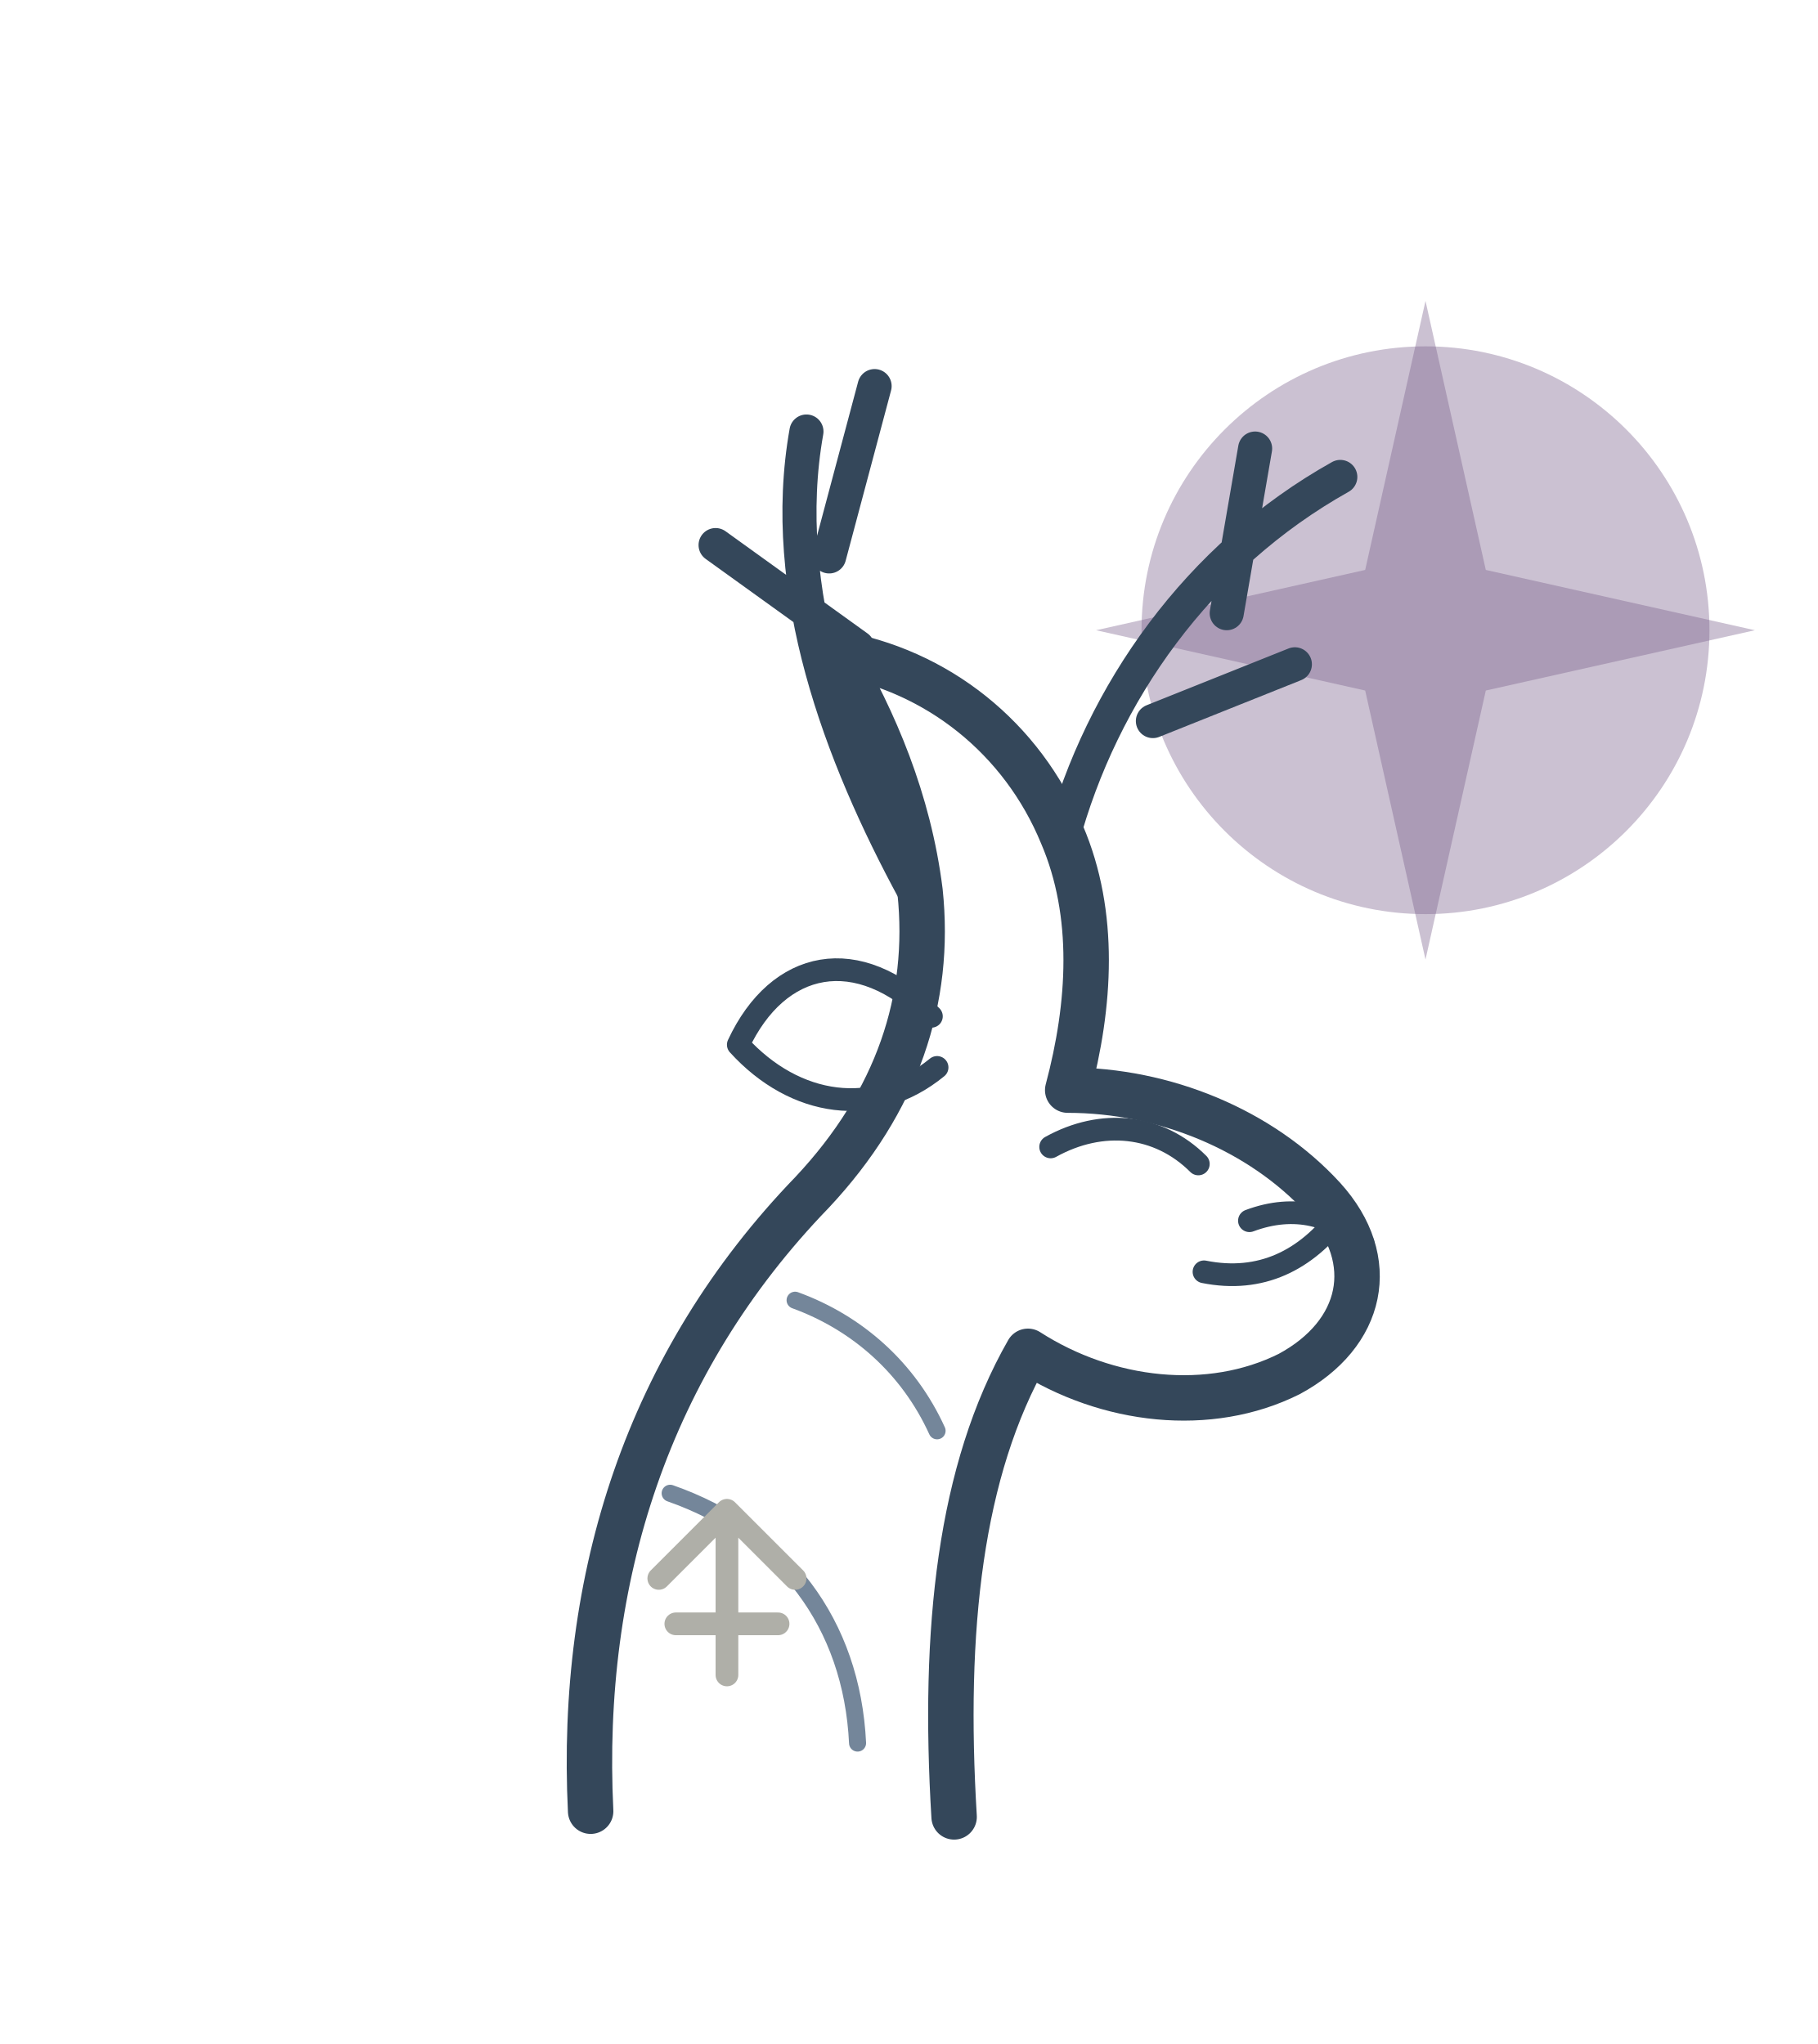
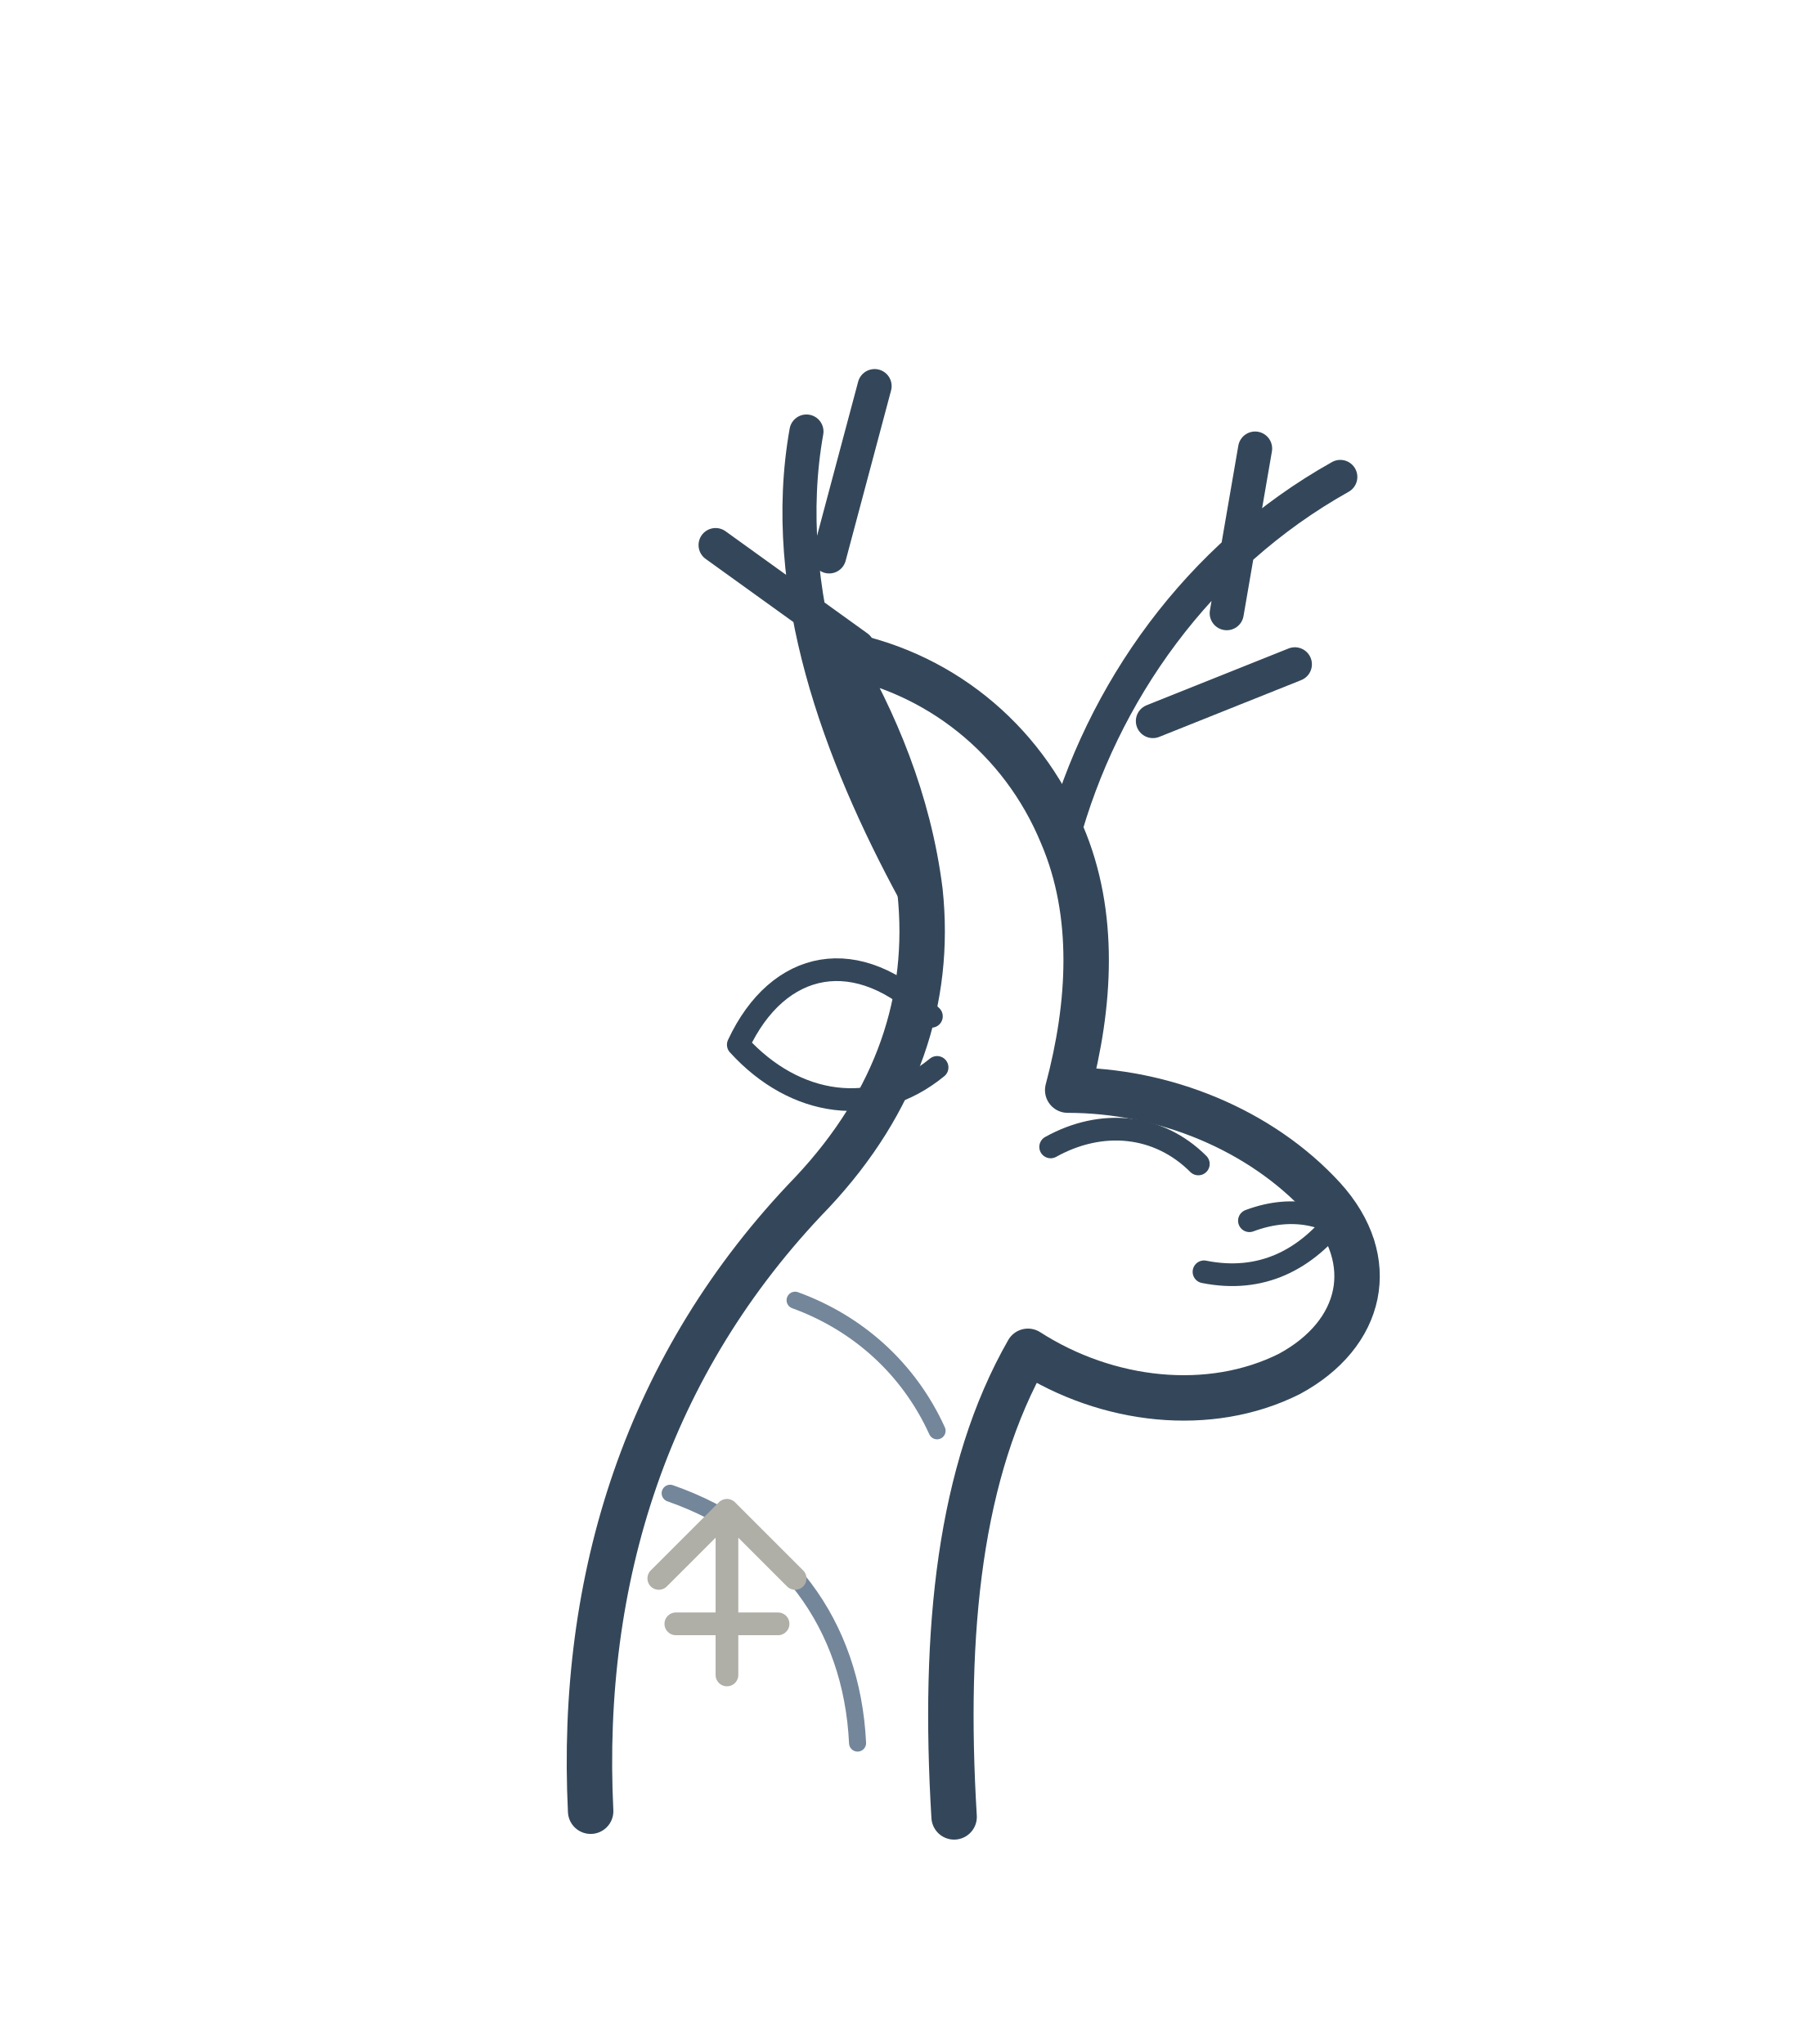
<svg xmlns="http://www.w3.org/2000/svg" viewBox="0 0 320 360" fill="none">
-   <g fill="#765D8A" fill-opacity="0.38">
-     <circle cx="251" cy="111" r="50" />
-     <path d="M251 53L264 111L251 169L238 111L251 53ZM193 111L251 98L309 111L251 124L193 111Z" />
-   </g>
  <g stroke="#34475A" stroke-linecap="round" stroke-linejoin="round">
    <path d="M104 319C102 278 114 240 143 210C158 194 164 176 162 157C160 141 154 127 147 115C165 118 180 130 187 147C193 161 192 177 188 192C205 192 222 199 233 211C243 222 240 235 227 242C213 249 195 247 181 238C169 259 166 287 168 320" stroke-width="8" />
    <path d="M161 157C148 133 137 104 142 76M151 114L126 96M146 98L154 68M187 148C194 122 211 98 236 84M203 127L228 117M216 108L221 79" stroke-width="6" />
    <path d="M164 179C151 166 137 169 130 184C140 195 154 197 165 188M185 202C194 197 204 198 211 205M212 224C222 226 230 222 236 214M220 215C228 212 235 214 240 219" stroke-width="4" />
    <path d="M118 263C138 270 150 286 151 307M140 229C151 233 160 241 165 252" stroke="#74869A" stroke-width="3" />
  </g>
  <path d="M116 278L128 266L140 278M128 266V295M119 286H137" stroke="#AFAFA8" stroke-width="4" stroke-linecap="round" stroke-linejoin="round" />
</svg>
